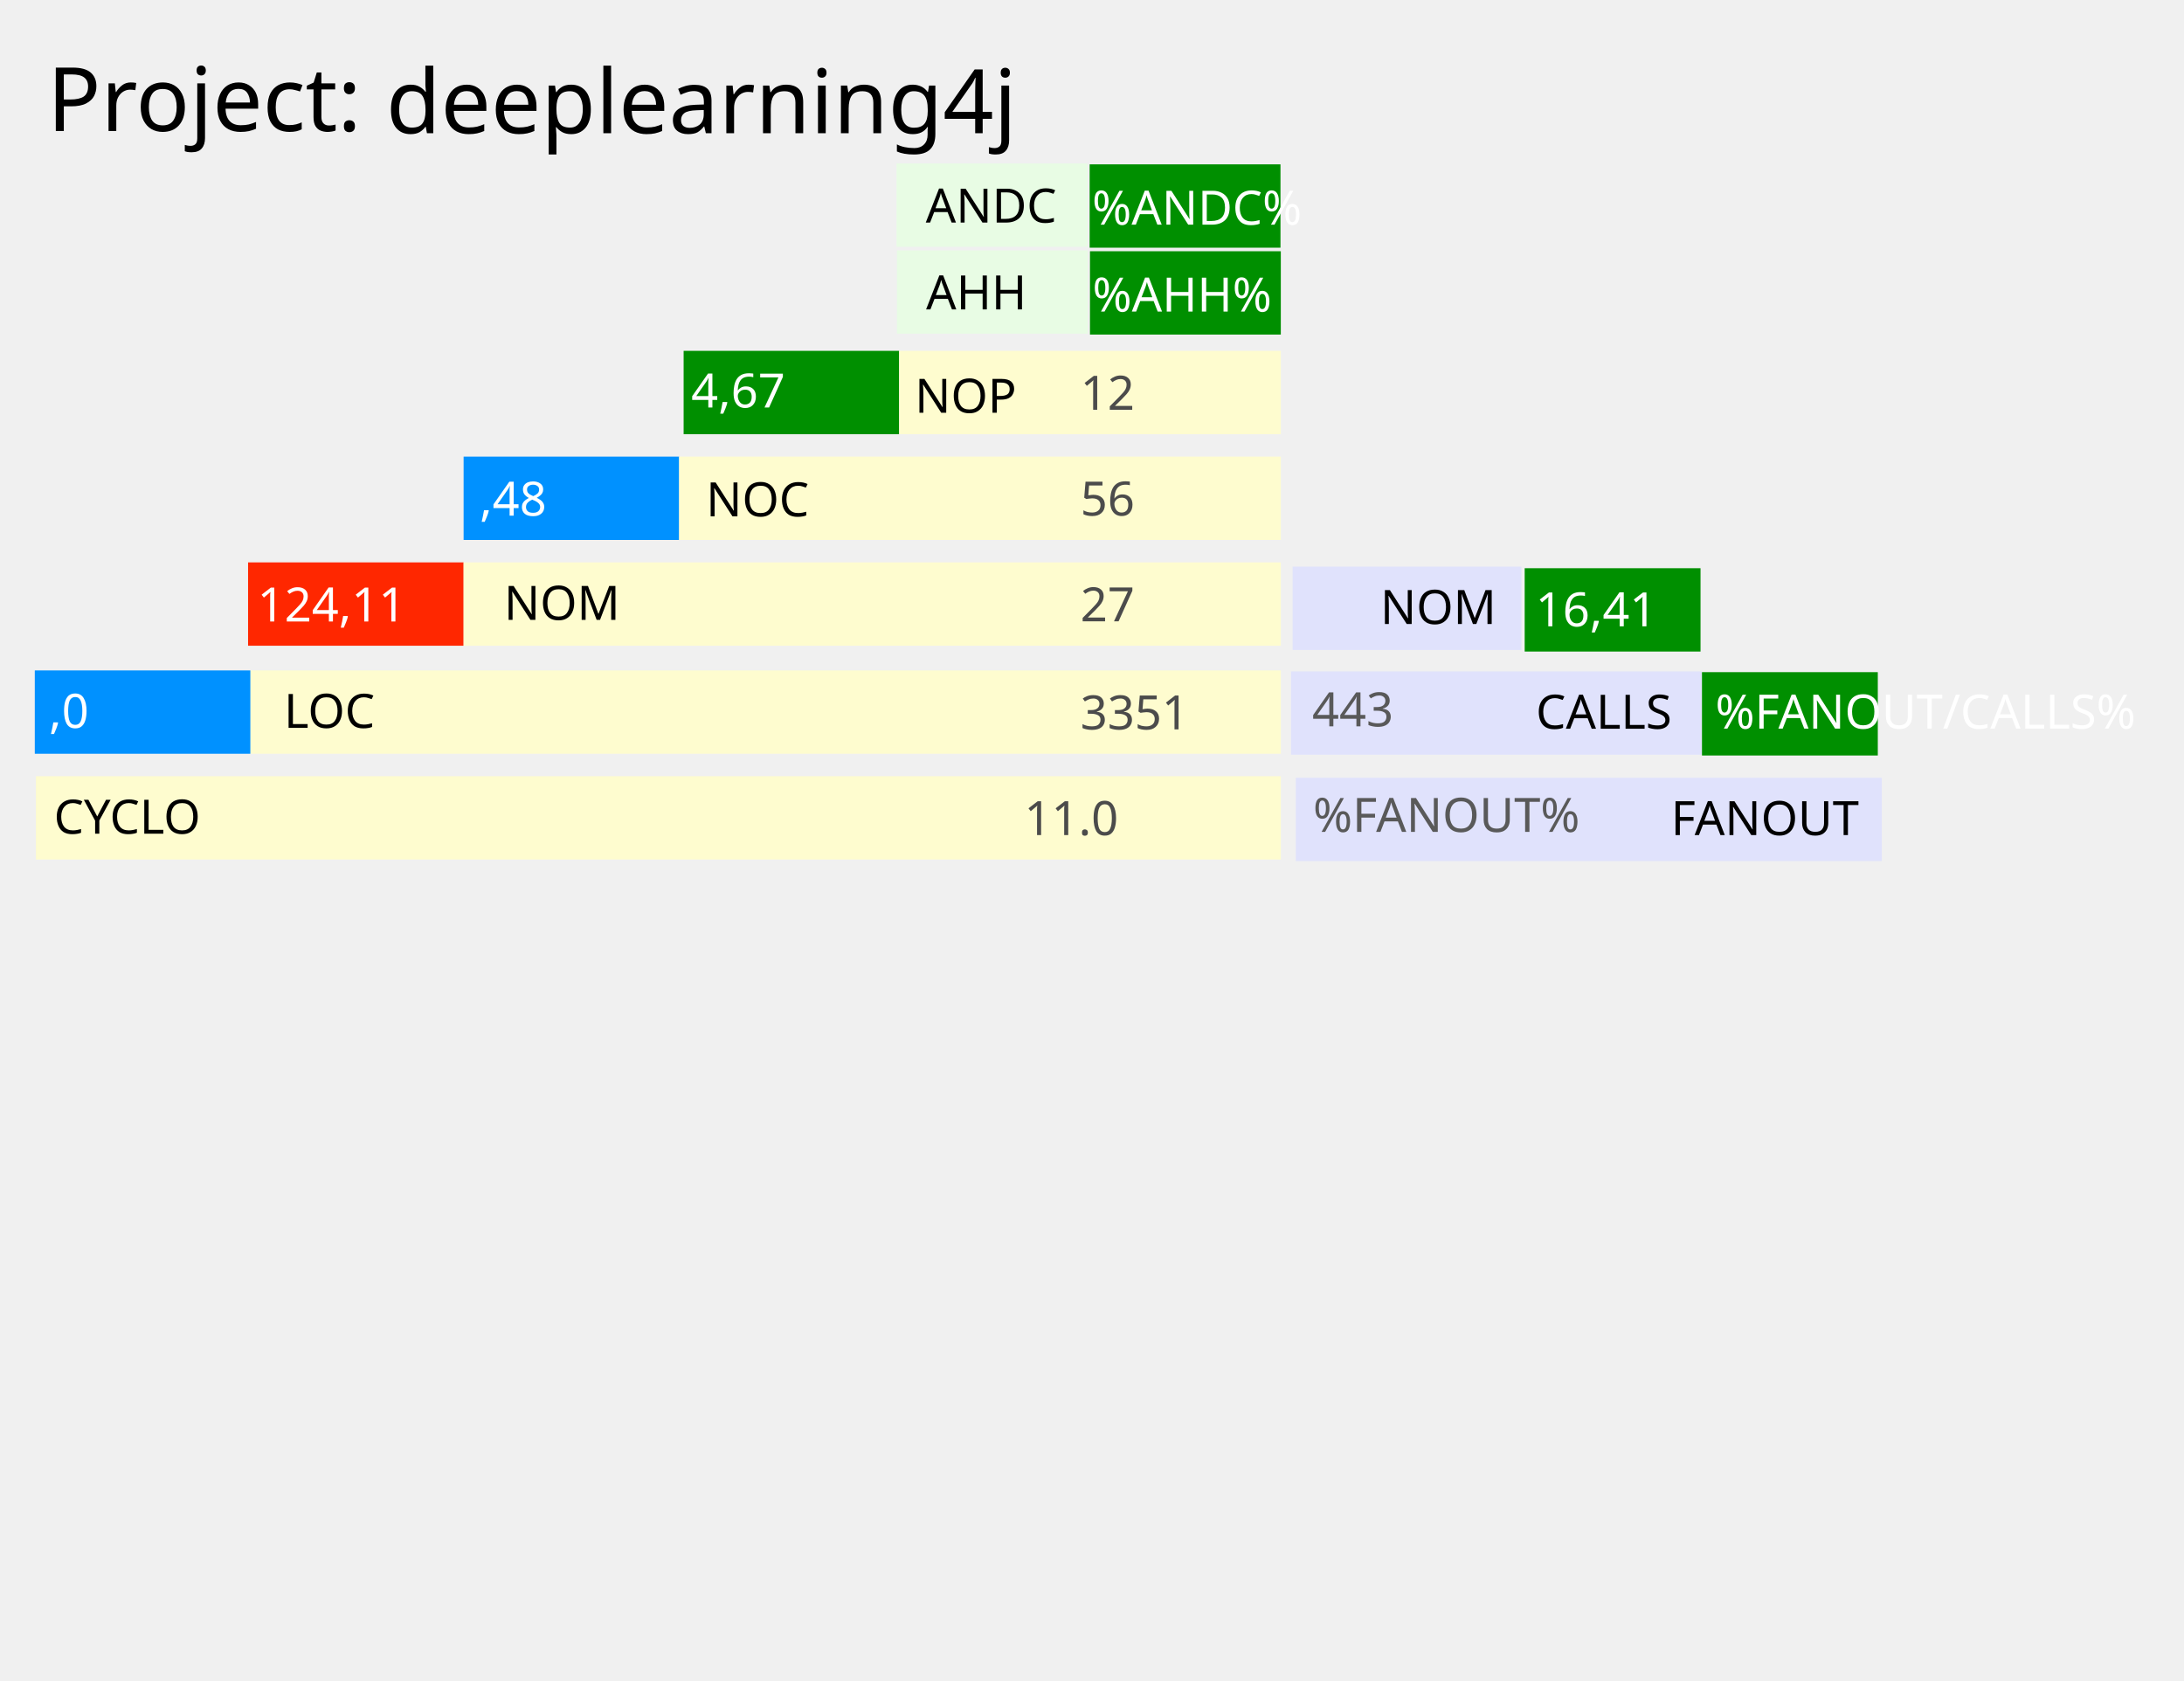
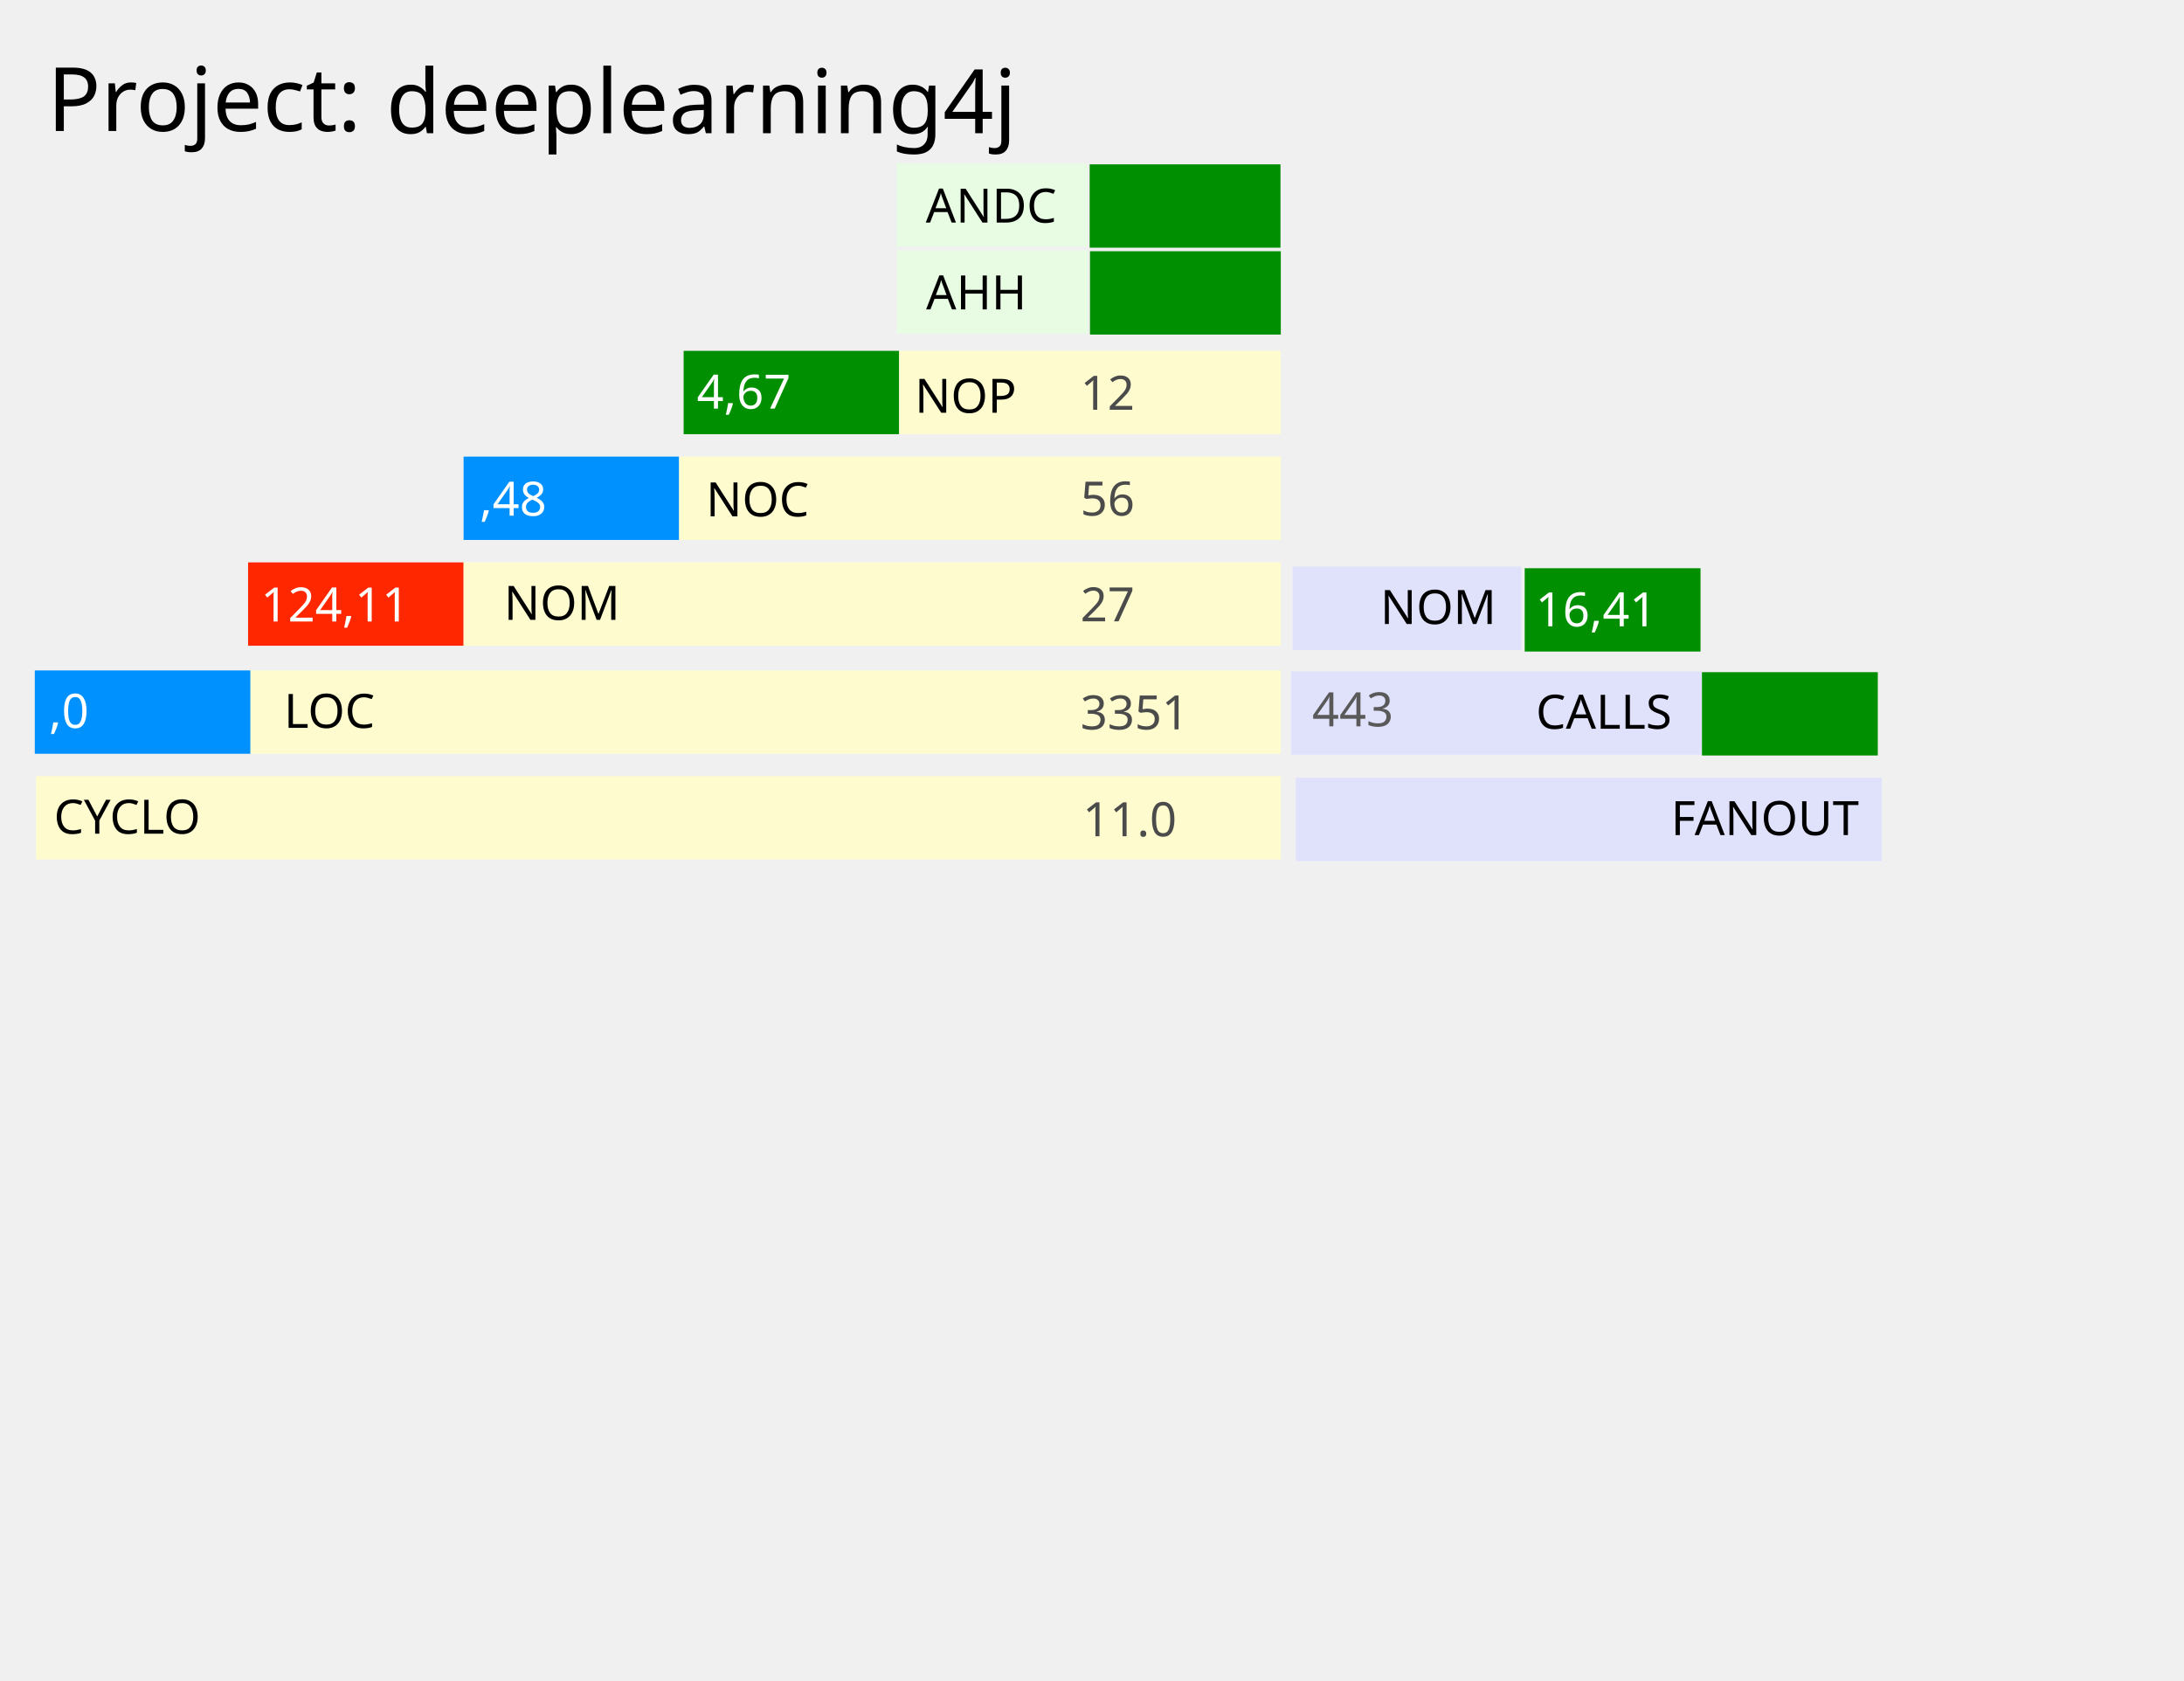
<svg xmlns="http://www.w3.org/2000/svg" xmlns:xlink="http://www.w3.org/1999/xlink" height="200mm" id="svg8" version="1.1" viewBox="0 0 260 200" width="260mm">
  <defs id="defs2">
    <linearGradient id="linearGradient840">
      <stop id="stop836" offset="0" style="stop-color:#000000;stop-opacity:1;" />
      <stop id="stop838" offset="1" style="stop-color:#000000;stop-opacity:0;" />
    </linearGradient>
    <linearGradient gradientUnits="userSpaceOnUse" id="linearGradient842" x1="33.221" x2="113.455" xlink:href="#linearGradient840" y1="-139.545" y2="-139.545" />
  </defs>
  <g id="layer1" transform="translate(0,-97)">
    <rect height="9.919" id="rect826" style="fill:#008f00;fill-opacity:1;stroke:none;stroke-width:0.14;stroke-miterlimit:4;stroke-dasharray:none;stroke-opacity:1" width="25.658" x="81.384" y="138.762" />
    <rect height="9.919" id="rect826-1" style="fill:#fefccf;fill-opacity:1;stroke:none;stroke-width:0.186;stroke-miterlimit:4;stroke-dasharray:none;stroke-opacity:1" width="45.436" x="107.041" y="138.762" />
    <text id="text1141" style="font-style:normal;font-weight:normal;font-size:10.583px;line-height:1.25;font-family:sans-serif;letter-spacing:0px;word-spacing:0px;fill:#000000;fill-opacity:1;stroke:none;stroke-width:0.265" x="108.912" xml:space="preserve" y="146.135">
      <tspan id="tspan1139" style="stroke-width:0.265" x="108.912" y="146.135">
        <tspan id="tspan1137" style="font-size:5.644px;fill:#000000;fill-opacity:1;stroke-width:0.265" x="108.912" y="146.135">NOP</tspan>
      </tspan>
    </text>
    <text id="text1115" style="font-style:normal;font-weight:normal;font-size:10.583px;line-height:1.25;font-family:sans-serif;letter-spacing:0px;word-spacing:0px;fill:#4b4b4b;fill-opacity:1;stroke:none;stroke-width:0.265" x="128.623" xml:space="preserve" y="145.776">
      <tspan id="tspan1113" style="fill:#4b4b4b;fill-opacity:1;stroke-width:0.265" x="128.623" y="145.776">
        <tspan id="tspan1111" style="font-size:5.644px;fill:#4b4b4b;fill-opacity:1;stroke-width:0.265" x="128.623" y="145.776">12</tspan>
      </tspan>
    </text>
    <rect height="9.919" id="rect826-2" style="fill:#0091ff;fill-opacity:1;stroke:none;stroke-width:0.14;stroke-miterlimit:4;stroke-dasharray:none;stroke-opacity:1" width="25.658" x="55.191" y="151.353" />
    <rect height="9.919" id="rect826-1-8" style="fill:#fefccf;fill-opacity:1;stroke:none;stroke-width:0.234;stroke-miterlimit:4;stroke-dasharray:none;stroke-opacity:1" width="71.628" x="80.849" y="151.353" />
    <text id="text1129" style="font-style:normal;font-weight:normal;font-size:10.583px;line-height:1.25;font-family:sans-serif;letter-spacing:0px;word-spacing:0px;fill:#000000;fill-opacity:1;stroke:none;stroke-width:0.265" x="84.056" xml:space="preserve" y="158.459">
      <tspan id="tspan1127" style="stroke-width:0.265" x="84.056" y="158.459">
        <tspan id="tspan1123" style="font-size:5.644px;fill:#000000;fill-opacity:1;stroke-width:0.265" x="84.056" y="158.459">NOC</tspan>
        <tspan dx="0" id="tspan1125" style="font-size:5.644px;fill:#000000;fill-opacity:1;stroke-width:0.265" x="96.668" y="158.459" />
      </tspan>
    </text>
    <text id="text1135" style="font-style:normal;font-weight:normal;font-size:10.583px;line-height:1.25;font-family:sans-serif;letter-spacing:0px;word-spacing:0px;fill:#4b4b4b;fill-opacity:1;stroke:none;stroke-width:0.265" x="128.623" xml:space="preserve" y="158.367">
      <tspan id="tspan1133" style="fill:#4b4b4b;fill-opacity:1;stroke-width:0.265" x="128.623" y="158.367">
        <tspan id="tspan1131" style="font-size:5.644px;fill:#4b4b4b;fill-opacity:1;stroke-width:0.265" x="128.623" y="158.367">56</tspan>
      </tspan>
    </text>
-     <text id="text1177" style="font-style:normal;font-weight:normal;font-size:10.583px;line-height:1.25;font-family:sans-serif;letter-spacing:0px;word-spacing:0px;fill:#ffffff;fill-opacity:1;stroke:none;stroke-width:0.265" x="82.276" xml:space="preserve" y="145.508">
-       <tspan id="tspan1175" style="stroke-width:0.265" x="82.276" y="145.508">
-         <tspan id="tspan1173" style="font-size:5.644px;fill:#ffffff;fill-opacity:1;stroke-width:0.265" x="82.276" y="145.508">4,67</tspan>
+     <text id="text1177" style="font-style:normal;font-weight:normal;font-size:10.583px;line-height:1.25;font-family:sans-serif;letter-spacing:0px;word-spacing:0px;fill:#ffffff;fill-opacity:1;stroke:none;stroke-width:0.265" x="82.944" xml:space="preserve" y="145.642">
+       <tspan id="tspan1175" style="stroke-width:0.265" x="82.944" y="145.642">
+         <tspan id="tspan1173" style="font-size:5.644px;fill:#ffffff;fill-opacity:1;stroke-width:0.265" x="82.944" y="145.642">4,67</tspan>
      </tspan>
    </text>
    <text id="text1121" style="font-style:normal;font-weight:normal;font-size:10.583px;line-height:1.25;font-family:sans-serif;letter-spacing:0px;word-spacing:0px;fill:#ffffff;fill-opacity:1;stroke:none;stroke-width:0.265" x="57.11" xml:space="preserve" y="158.383">
      <tspan id="tspan1119" style="stroke-width:0.265" x="57.11" y="158.383">
        <tspan id="tspan1117" style="font-size:5.644px;fill:#ffffff;fill-opacity:1;stroke-width:0.265" x="57.11" y="158.383">,48</tspan>
      </tspan>
    </text>
    <rect height="9.919" id="rect826-2-8" style="fill:#ff2700;fill-opacity:1;stroke:none;stroke-width:0.14;stroke-miterlimit:4;stroke-dasharray:none;stroke-opacity:1" width="25.658" x="29.533" y="163.944" />
    <rect height="9.919" id="rect826-1-8-9" style="fill:#fefccf;fill-opacity:1;stroke:none;stroke-width:0.272;stroke-miterlimit:4;stroke-dasharray:none;stroke-opacity:1" width="97.286" x="55.191" y="163.944" />
    <text id="text1159" style="font-style:normal;font-weight:normal;font-size:10.583px;line-height:1.25;font-family:sans-serif;letter-spacing:0px;word-spacing:0px;fill:#000000;fill-opacity:1;stroke:none;stroke-width:0.265" x="60.002" xml:space="preserve" y="170.783">
      <tspan id="tspan1157" style="stroke-width:0.265" x="60.002" y="170.783">
        <tspan id="tspan1155" style="font-size:5.644px;fill:#000000;fill-opacity:1;stroke-width:0.265" x="60.002" y="170.783">NOM</tspan>
      </tspan>
    </text>
    <text id="text1171" style="font-style:normal;font-weight:normal;font-size:10.583px;line-height:1.25;font-family:sans-serif;letter-spacing:0px;word-spacing:0px;fill:#4b4b4b;fill-opacity:1;stroke:none;stroke-width:0.265" x="128.623" xml:space="preserve" y="170.958">
      <tspan id="tspan1169" style="fill:#4b4b4b;fill-opacity:1;stroke-width:0.265" x="128.623" y="170.958">
        <tspan id="tspan1167" style="font-size:5.644px;fill:#4b4b4b;fill-opacity:1;stroke-width:0.265" x="128.623" y="170.958">27</tspan>
      </tspan>
    </text>
-     <text id="text1153" style="font-style:normal;font-weight:normal;font-size:10.583px;line-height:1.25;font-family:sans-serif;letter-spacing:0px;word-spacing:0px;fill:#ffffff;fill-opacity:1;stroke:none;stroke-width:0.265" x="30.65" xml:space="preserve" y="170.974">
-       <tspan id="tspan1151" style="stroke-width:0.265" x="30.65" y="170.974">
-         <tspan id="tspan1149" style="font-size:5.644px;fill:#ffffff;fill-opacity:1;stroke-width:0.265" x="30.65" y="170.974">124,11</tspan>
+     <text id="text1153" style="font-style:normal;font-weight:normal;font-size:10.583px;line-height:1.25;font-family:sans-serif;letter-spacing:0px;word-spacing:0px;fill:#ffffff;fill-opacity:1;stroke:none;stroke-width:0.265" x="31.051" xml:space="preserve" y="170.974">
+       <tspan id="tspan1151" style="stroke-width:0.265" x="31.051" y="170.974">
+         <tspan id="tspan1149" style="font-size:5.644px;fill:#ffffff;fill-opacity:1;stroke-width:0.265" x="31.051" y="170.974">124,11</tspan>
      </tspan>
    </text>
    <rect height="9.919" id="rect826-1-8-9-3" style="fill:#fefccf;fill-opacity:1;stroke:none;stroke-width:0.306;stroke-miterlimit:4;stroke-dasharray:none;stroke-opacity:1" width="122.677" x="29.801" y="176.803" />
    <text id="text1147" style="font-style:normal;font-weight:normal;font-size:10.583px;line-height:1.25;font-family:sans-serif;letter-spacing:0px;word-spacing:0px;fill:#000000;fill-opacity:1;stroke:none;stroke-width:0.265" x="33.81" xml:space="preserve" y="183.642">
      <tspan id="tspan1145" style="stroke-width:0.265" x="33.81" y="183.642">
        <tspan id="tspan1143" style="font-size:5.644px;fill:#000000;fill-opacity:1;stroke-width:0.265" x="33.81" y="183.642">LOC</tspan>
      </tspan>
    </text>
    <text id="text1165" style="font-style:normal;font-weight:normal;font-size:10.583px;line-height:1.25;font-family:sans-serif;letter-spacing:0px;word-spacing:0px;fill:#4b4b4b;fill-opacity:1;stroke:none;stroke-width:0.265" x="128.623" xml:space="preserve" y="183.817">
      <tspan id="tspan1163" style="fill:#4b4b4b;fill-opacity:1;stroke-width:0.265" x="128.623" y="183.817">
        <tspan id="tspan1161" style="font-size:5.644px;fill:#4b4b4b;fill-opacity:1;stroke-width:0.265" x="128.623" y="183.817">3351</tspan>
      </tspan>
    </text>
    <text id="text1199" style="font-style:normal;font-weight:normal;font-size:10.583px;line-height:1.25;font-family:sans-serif;letter-spacing:0px;word-spacing:0px;fill:#000000;fill-opacity:1;stroke:none;stroke-width:0.265" x="5.613" xml:space="preserve" y="112.594">
      <tspan id="tspan1197" style="stroke-width:0.265" x="5.613" y="112.594">
        <tspan id="tspan1195" style="stroke-width:0.265" x="5.613" y="112.594">Project:</tspan>
      </tspan>
    </text>
    <text id="text1205" style="font-style:normal;font-weight:normal;font-size:10.583px;line-height:1.25;font-family:sans-serif;letter-spacing:0px;word-spacing:0px;fill:#000000;fill-opacity:1;stroke:none;stroke-width:0.265" x="45.97" xml:space="preserve" y="112.861">
      <tspan id="tspan1203" style="stroke-width:0.265" x="45.97" y="112.861">
        <tspan id="tspan1201" style="stroke-width:0.265" x="45.97" y="112.861">deeplearning4j</tspan>
      </tspan>
    </text>
    <rect height="9.919" id="rect826-2-8-3" style="fill:#0091ff;fill-opacity:1;stroke:none;stroke-width:0.14;stroke-miterlimit:4;stroke-dasharray:none;stroke-opacity:1" width="25.658" x="4.143" y="176.803" />
    <text id="text1153-8" style="font-style:normal;font-weight:normal;font-size:5.644px;line-height:1.25;font-family:sans-serif;letter-spacing:0px;word-spacing:0px;fill:#ffffff;fill-opacity:1;stroke:none;stroke-width:0.265" x="5.834" xml:space="preserve" y="183.64">
      <tspan id="tspan1151-1" style="stroke-width:0.265" x="5.834" y="183.64">,0<tspan id="tspan1149-5" style="font-size:5.644px;fill:#ffffff;fill-opacity:1;stroke-width:0.265" x="5.834" y="183.64" />
      </tspan>
    </text>
    <rect height="9.919" id="rect826-1-8-9-3-9" style="fill:#fefccf;fill-opacity:1;stroke:none;stroke-width:0.336;stroke-miterlimit:4;stroke-dasharray:none;stroke-opacity:1" width="148.201" x="4.276" y="189.394" />
    <text id="text1147-3" style="font-style:normal;font-weight:normal;font-size:5.644px;line-height:1.25;font-family:sans-serif;letter-spacing:0px;word-spacing:0px;fill:#000000;fill-opacity:1;stroke:none;stroke-width:0.265" x="6.415" xml:space="preserve" y="196.233">
      <tspan id="tspan1145-6" style="stroke-width:0.265" x="6.415" y="196.233">CYCLO<tspan id="tspan1143-7" style="font-size:5.644px;fill:#000000;fill-opacity:1;stroke-width:0.265" x="6.415" y="196.233" />
      </tspan>
    </text>
-     <text id="text1165-5" style="font-style:normal;font-weight:normal;font-size:10.583px;line-height:1.25;font-family:sans-serif;letter-spacing:0px;word-spacing:0px;fill:#4b4b4b;fill-opacity:1;stroke:none;stroke-width:0.265" x="121.941" xml:space="preserve" y="196.408">
-       <tspan id="tspan1163-8" style="fill:#4b4b4b;fill-opacity:1;stroke-width:0.265" x="121.941" y="196.408">
-         <tspan id="tspan1161-8" style="font-size:5.644px;fill:#4b4b4b;fill-opacity:1;stroke-width:0.265" x="121.941" y="196.408">11.0</tspan>
+     <text id="text1165-5" style="font-style:normal;font-weight:normal;font-size:10.583px;line-height:1.25;font-family:sans-serif;letter-spacing:0px;word-spacing:0px;fill:#4b4b4b;fill-opacity:1;stroke:none;stroke-width:0.265" x="128.89" xml:space="preserve" y="196.541">
+       <tspan id="tspan1163-8" style="fill:#4b4b4b;fill-opacity:1;stroke-width:0.265" x="128.89" y="196.541">
+         <tspan id="tspan1161-8" style="font-size:5.644px;fill:#4b4b4b;fill-opacity:1;stroke-width:0.265" x="128.89" y="196.541">11.0</tspan>
      </tspan>
    </text>
    <rect height="9.919" id="rect826-1-7" style="fill:#008f00;fill-opacity:1;stroke:none;stroke-width:0.132;stroke-miterlimit:4;stroke-dasharray:none;stroke-opacity:1" width="22.718" x="129.759" y="126.905" />
    <rect height="9.919" id="rect826-1-7-6" style="fill:#e8fce4;fill-opacity:1;stroke:none;stroke-width:0.132;stroke-miterlimit:4;stroke-dasharray:none;stroke-opacity:1" width="22.718" x="106.774" y="126.801" />
    <text id="text4037" style="font-style:normal;font-weight:normal;font-size:5.644px;line-height:1.25;font-family:sans-serif;letter-spacing:0px;word-spacing:0px;fill:#000000;fill-opacity:1;stroke:none;stroke-width:0.265" x="110.249" xml:space="preserve" y="133.832">
      <tspan id="tspan4035" style="stroke-width:0.265" x="110.249" y="133.832">AHH</tspan>
    </text>
    <text id="text4037-7" style="font-style:normal;font-weight:normal;font-size:5.644px;line-height:1.25;font-family:sans-serif;letter-spacing:0px;word-spacing:0px;fill:#ffffff;fill-opacity:1;stroke:none;stroke-width:0.265" x="130.055" xml:space="preserve" y="134.085">
-       <tspan id="tspan4035-5" style="fill:#ffffff;fill-opacity:1;stroke-width:0.265" x="130.055" y="134.085">%AHH%</tspan>
+       <tspan id="tspan4035-5" style="fill:#ffffff;fill-opacity:1;stroke-width:0.265" x="130.055" y="134.085" />
    </text>
    <rect height="9.919" id="rect826-1-7-2" style="fill:#008f00;fill-opacity:1;stroke:none;stroke-width:0.132;stroke-miterlimit:4;stroke-dasharray:none;stroke-opacity:1" width="22.718" x="129.72" y="116.564" />
    <rect height="9.919" id="rect826-1-7-6-3" style="fill:#e8fce4;fill-opacity:1;stroke:none;stroke-width:0.132;stroke-miterlimit:4;stroke-dasharray:none;stroke-opacity:1" width="22.718" x="106.735" y="116.459" />
    <text id="text4037-2" style="font-style:normal;font-weight:normal;font-size:5.644px;line-height:1.25;font-family:sans-serif;letter-spacing:0px;word-spacing:0px;fill:#000000;fill-opacity:1;stroke:none;stroke-width:0.265" x="110.21" xml:space="preserve" y="123.49">
      <tspan id="tspan4035-0" style="stroke-width:0.265" x="110.21" y="123.49">ANDC</tspan>
    </text>
    <text id="text4037-7-3" style="font-style:normal;font-weight:normal;font-size:5.644px;line-height:1.25;font-family:sans-serif;letter-spacing:0px;word-spacing:0px;fill:#ffffff;fill-opacity:1;stroke:none;stroke-width:0.265" x="130.016" xml:space="preserve" y="123.743">
-       <tspan id="tspan4035-5-6" style="fill:#ffffff;fill-opacity:1;stroke-width:0.265" x="130.016" y="123.743">%ANDC%</tspan>
+       <tspan id="tspan4035-5-6" style="fill:#ffffff;fill-opacity:1;stroke-width:0.265" x="130.016" y="123.743" />
    </text>
    <rect height="9.919" id="rect826-1-8-9-3-8" style="fill:#e0e2fc;fill-opacity:1;stroke:none;stroke-width:0.193;stroke-miterlimit:4;stroke-dasharray:none;stroke-opacity:1" width="48.895" x="153.695" y="176.92" />
    <rect height="9.919" id="rect826-1-8-9-3-8-5" style="fill:#e0e2fc;fill-opacity:1;stroke:none;stroke-width:0.144;stroke-miterlimit:4;stroke-dasharray:none;stroke-opacity:1" width="27.238" x="153.884" y="164.447" />
    <rect height="9.919" id="rect826-1-8-9-3-8-5-0" style="fill:#e0e2fc;fill-opacity:1;stroke:none;stroke-width:0.231;stroke-miterlimit:4;stroke-dasharray:none;stroke-opacity:1" width="69.76" x="154.262" y="189.582" />
    <text id="text1159-9" style="font-style:normal;font-weight:normal;font-size:10.583px;line-height:1.25;font-family:sans-serif;letter-spacing:0px;word-spacing:0px;fill:#000000;fill-opacity:1;stroke:none;stroke-width:0.265" x="164.325" xml:space="preserve" y="171.272">
      <tspan id="tspan1157-2" style="stroke-width:0.265" x="164.325" y="171.272">
        <tspan id="tspan1155-5" style="font-size:5.644px;fill:#000000;fill-opacity:1;stroke-width:0.265" x="164.325" y="171.272">NOM</tspan>
      </tspan>
    </text>
    <text id="text1159-9-1" style="font-style:normal;font-weight:normal;font-size:10.583px;line-height:1.25;font-family:sans-serif;letter-spacing:0px;word-spacing:0px;fill:#000000;fill-opacity:1;stroke:none;stroke-width:0.265" x="182.845" xml:space="preserve" y="183.745">
      <tspan id="tspan1157-2-7" style="font-size:5.644px;stroke-width:0.265" x="182.845" y="183.745">CALLS</tspan>
    </text>
    <text id="text1159-9-1-7" style="font-style:normal;font-weight:normal;font-size:10.583px;line-height:1.25;font-family:sans-serif;letter-spacing:0px;word-spacing:0px;fill:#000000;fill-opacity:1;stroke:none;stroke-width:0.265" x="198.92" xml:space="preserve" y="196.407">
      <tspan id="tspan1157-2-7-8" style="font-size:5.644px;stroke-width:0.265" x="198.92" y="196.407">FANOUT</tspan>
    </text>
    <rect height="9.919" id="rect826-24" style="fill:#008f00;fill-opacity:1;stroke:none;stroke-width:0.126;stroke-miterlimit:4;stroke-dasharray:none;stroke-opacity:1" width="20.933" x="181.51" y="164.636" />
    <rect height="9.919" id="rect826-24-4" style="fill:#008f00;fill-opacity:1;stroke:none;stroke-width:0.126;stroke-miterlimit:4;stroke-dasharray:none;stroke-opacity:1" width="20.933" x="202.615" y="177.009" />
    <text id="text1159-9-1-9" style="font-style:normal;font-weight:normal;font-size:10.583px;line-height:1.25;font-family:sans-serif;letter-spacing:0px;word-spacing:0px;fill:#000000;fill-opacity:1;stroke:none;stroke-width:0.265" x="156.202" xml:space="preserve" y="183.461">
      <tspan id="tspan1157-2-7-7" style="font-size:5.644px;fill:#595959;fill-opacity:1;stroke-width:0.265" x="156.202" y="183.461">443</tspan>
    </text>
    <text id="text1159-9-1-9-3" style="font-style:normal;font-weight:normal;font-size:10.583px;line-height:1.25;font-family:sans-serif;letter-spacing:0px;word-spacing:0px;fill:#000000;fill-opacity:1;stroke:none;stroke-width:0.265" x="156.316" xml:space="preserve" y="196.022">
-       <tspan id="tspan1157-2-7-7-3" style="font-size:5.644px;fill:#595959;fill-opacity:1;stroke-width:0.265" x="156.316" y="196.022">%FANOUT%</tspan>
+       <tspan id="tspan1157-2-7-7-3" style="font-size:5.644px;fill:#595959;fill-opacity:1;stroke-width:0.265" x="156.316" y="196.022" />
    </text>
    <text id="text4037-7-3-7" style="font-style:normal;font-weight:normal;font-size:5.644px;line-height:1.25;font-family:sans-serif;letter-spacing:0px;word-spacing:0px;fill:#ffffff;fill-opacity:1;stroke:none;stroke-width:0.265" x="204.206" xml:space="preserve" y="183.728">
-       <tspan id="tspan4035-5-6-8" style="fill:#ffffff;fill-opacity:1;stroke-width:0.265" x="204.206" y="183.728">%FANOUT/CALLS%</tspan>
+       <tspan id="tspan4035-5-6-8" style="fill:#ffffff;fill-opacity:1;stroke-width:0.265" x="204.206" y="183.728" />
    </text>
    <text id="text4037-7-3-7-2" style="font-style:normal;font-weight:normal;font-size:5.644px;line-height:1.25;font-family:sans-serif;letter-spacing:0px;word-spacing:0px;fill:#ffffff;fill-opacity:1;stroke:none;stroke-width:0.265" x="182.806" xml:space="preserve" y="171.557">
      <tspan id="tspan4035-5-6-8-8" style="fill:#ffffff;fill-opacity:1;stroke-width:0.265" x="182.806" y="171.557">16,41</tspan>
    </text>
  </g>
</svg>
